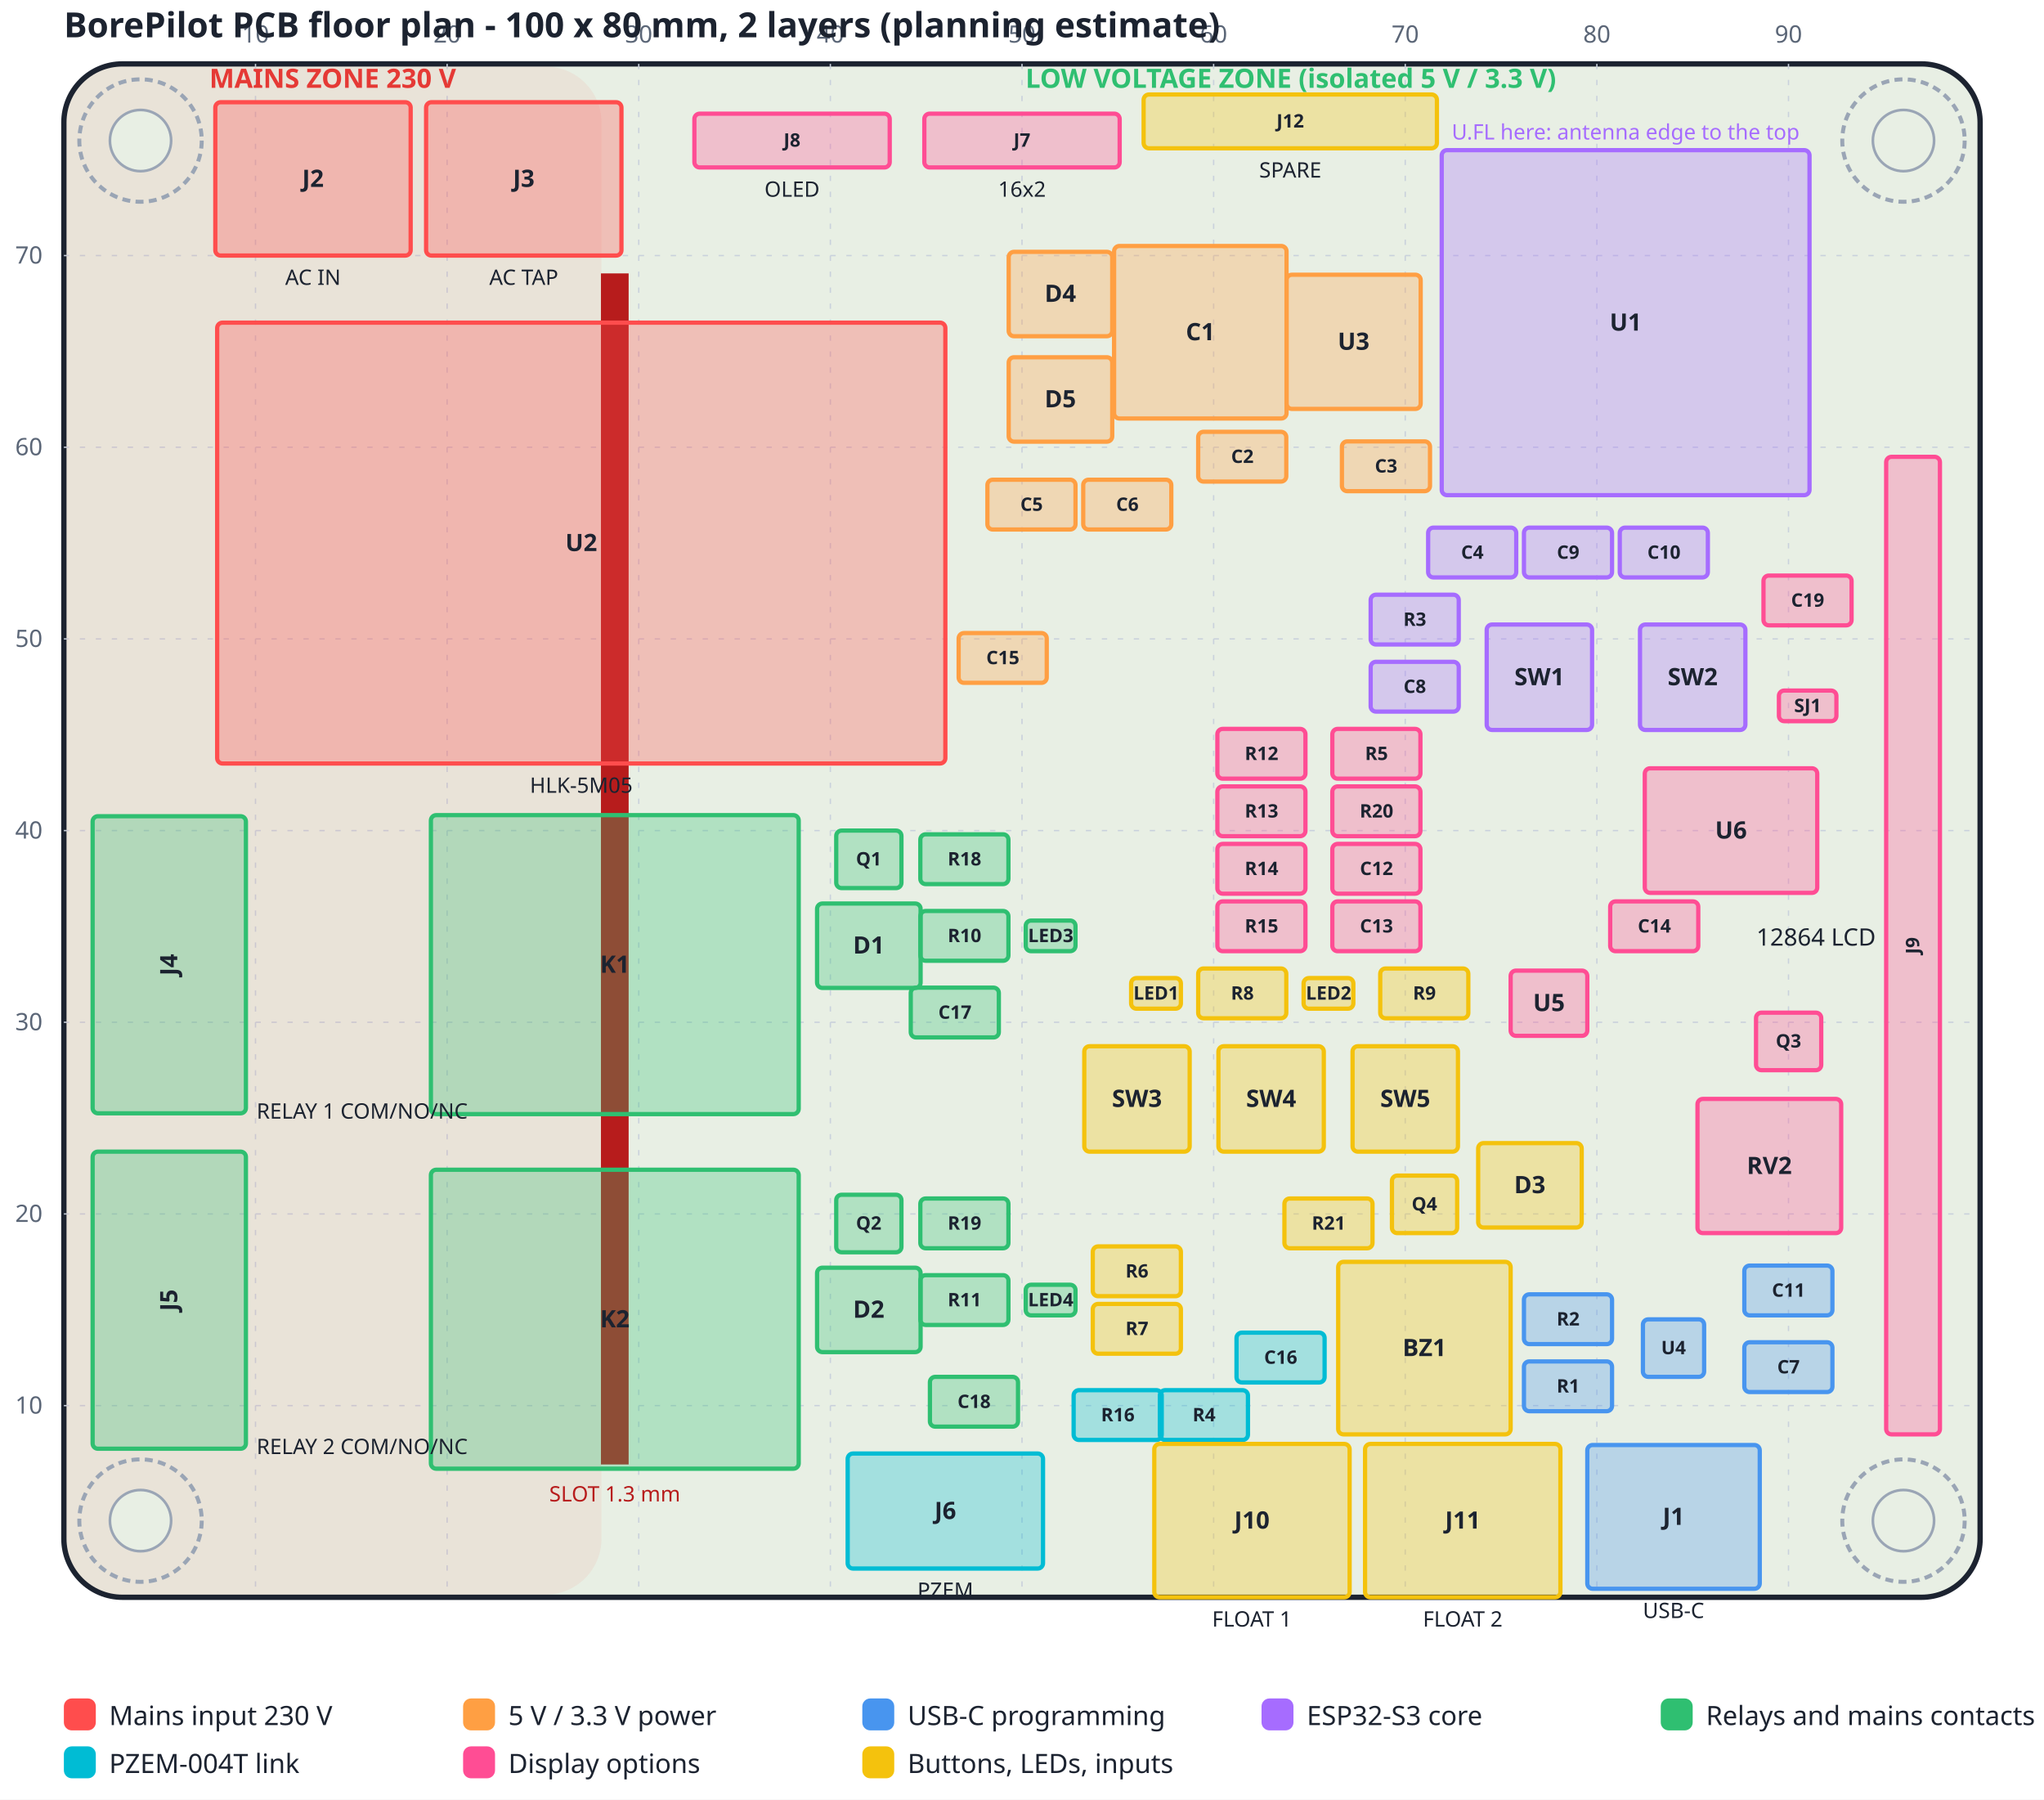
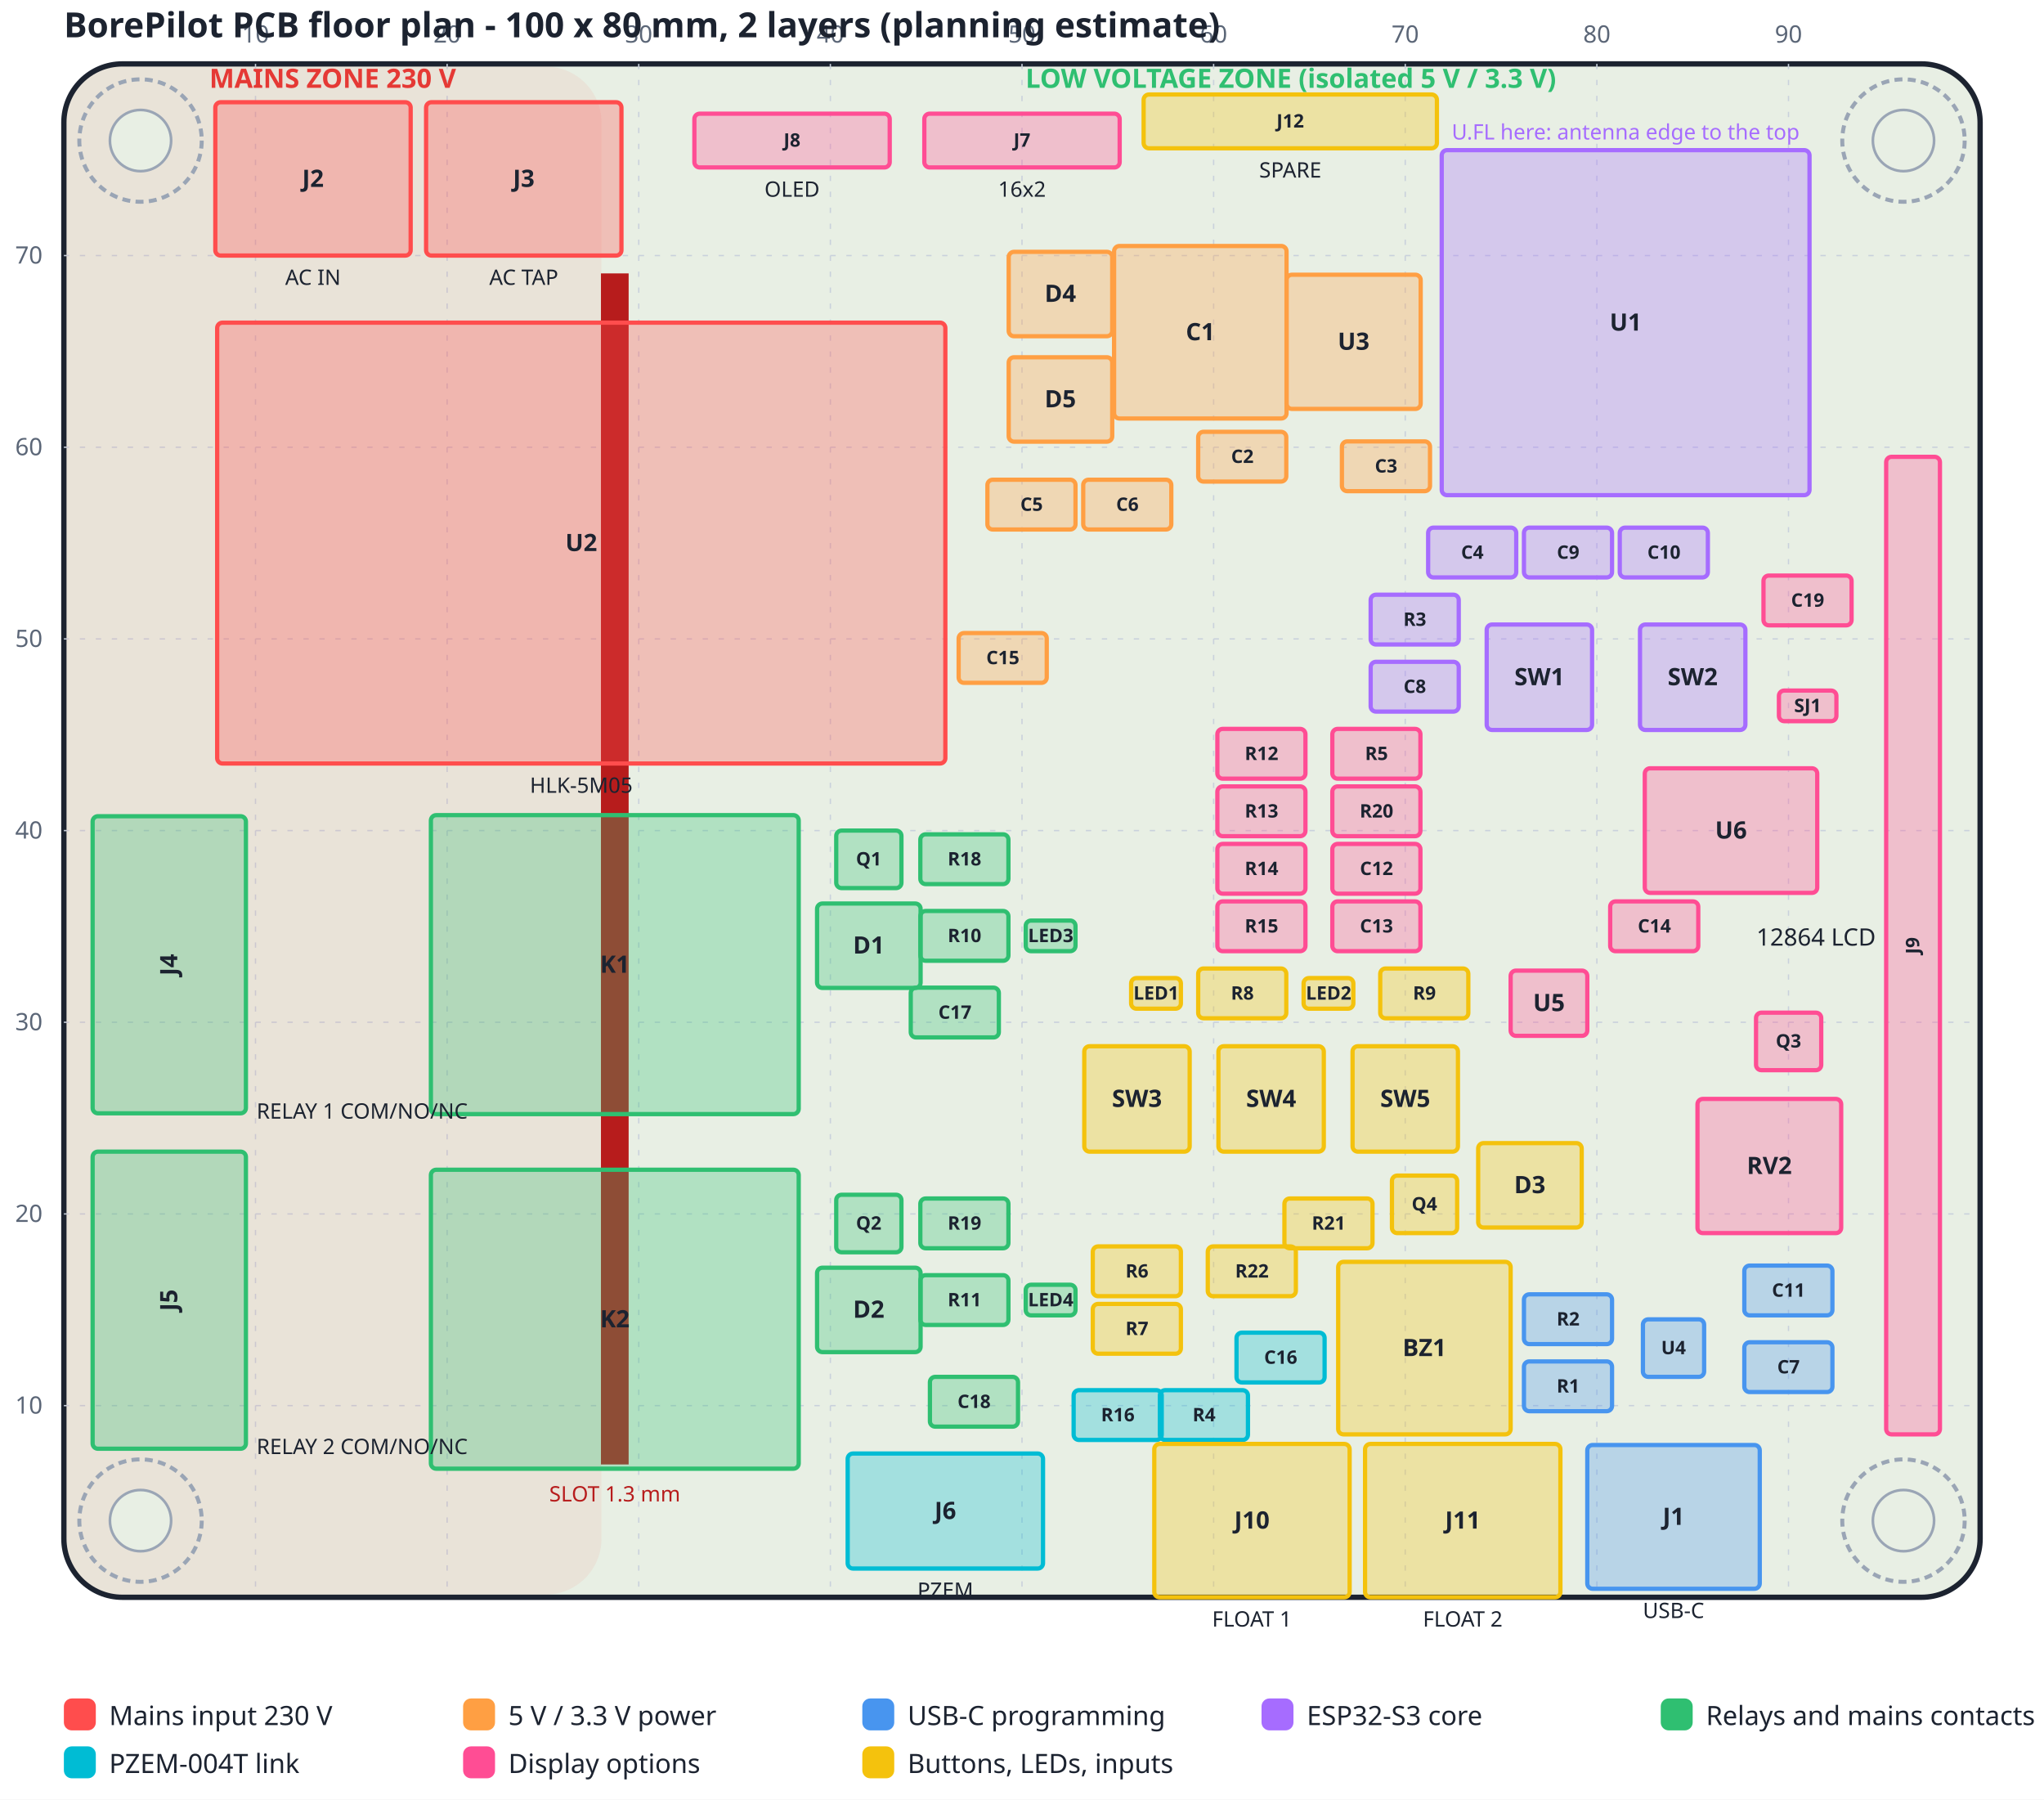
<svg xmlns="http://www.w3.org/2000/svg" viewBox="0 0 768 676" width="768" height="676" class="plan" font-family="system-ui,Segoe UI,sans-serif">
  <rect x="0" y="0" width="768" height="676" fill="#ffffff" />
  <rect x="24" y="24" width="720" height="576" rx="22" fill="#e8efe4" stroke="#1c2330" stroke-width="2" />
  <line x1="96.0" y1="24" x2="96.0" y2="600" stroke="#c9d1dc" stroke-width=".5" stroke-dasharray="2 4" />
  <text x="96.0" y="16" text-anchor="middle" font-size="9" fill="#5b6677">10</text>
  <line x1="168.0" y1="24" x2="168.0" y2="600" stroke="#c9d1dc" stroke-width=".5" stroke-dasharray="2 4" />
  <text x="168.0" y="16" text-anchor="middle" font-size="9" fill="#5b6677">20</text>
  <line x1="240.0" y1="24" x2="240.0" y2="600" stroke="#c9d1dc" stroke-width=".5" stroke-dasharray="2 4" />
  <text x="240.0" y="16" text-anchor="middle" font-size="9" fill="#5b6677">30</text>
  <line x1="312.0" y1="24" x2="312.0" y2="600" stroke="#c9d1dc" stroke-width=".5" stroke-dasharray="2 4" />
  <text x="312.0" y="16" text-anchor="middle" font-size="9" fill="#5b6677">40</text>
  <line x1="384.0" y1="24" x2="384.0" y2="600" stroke="#c9d1dc" stroke-width=".5" stroke-dasharray="2 4" />
  <text x="384.0" y="16" text-anchor="middle" font-size="9" fill="#5b6677">50</text>
  <line x1="456.0" y1="24" x2="456.0" y2="600" stroke="#c9d1dc" stroke-width=".5" stroke-dasharray="2 4" />
  <text x="456.0" y="16" text-anchor="middle" font-size="9" fill="#5b6677">60</text>
  <line x1="528.0" y1="24" x2="528.0" y2="600" stroke="#c9d1dc" stroke-width=".5" stroke-dasharray="2 4" />
  <text x="528.0" y="16" text-anchor="middle" font-size="9" fill="#5b6677">70</text>
  <line x1="600.0" y1="24" x2="600.0" y2="600" stroke="#c9d1dc" stroke-width=".5" stroke-dasharray="2 4" />
  <text x="600.0" y="16" text-anchor="middle" font-size="9" fill="#5b6677">80</text>
  <line x1="672.0" y1="24" x2="672.0" y2="600" stroke="#c9d1dc" stroke-width=".5" stroke-dasharray="2 4" />
  <text x="672.0" y="16" text-anchor="middle" font-size="9" fill="#5b6677">90</text>
  <line x1="24" y1="528.0" x2="744" y2="528.0" stroke="#c9d1dc" stroke-width=".5" stroke-dasharray="2 4" />
  <text x="16" y="531.0" text-anchor="end" font-size="9" fill="#5b6677">10</text>
  <line x1="24" y1="456.0" x2="744" y2="456.0" stroke="#c9d1dc" stroke-width=".5" stroke-dasharray="2 4" />
  <text x="16" y="459.0" text-anchor="end" font-size="9" fill="#5b6677">20</text>
  <line x1="24" y1="384.0" x2="744" y2="384.0" stroke="#c9d1dc" stroke-width=".5" stroke-dasharray="2 4" />
  <text x="16" y="387.0" text-anchor="end" font-size="9" fill="#5b6677">30</text>
  <line x1="24" y1="312.0" x2="744" y2="312.0" stroke="#c9d1dc" stroke-width=".5" stroke-dasharray="2 4" />
  <text x="16" y="315.0" text-anchor="end" font-size="9" fill="#5b6677">40</text>
  <line x1="24" y1="240.0" x2="744" y2="240.0" stroke="#c9d1dc" stroke-width=".5" stroke-dasharray="2 4" />
  <text x="16" y="243.0" text-anchor="end" font-size="9" fill="#5b6677">50</text>
  <line x1="24" y1="168.0" x2="744" y2="168.0" stroke="#c9d1dc" stroke-width=".5" stroke-dasharray="2 4" />
  <text x="16" y="171.0" text-anchor="end" font-size="9" fill="#5b6677">60</text>
  <line x1="24" y1="96.0" x2="744" y2="96.0" stroke="#c9d1dc" stroke-width=".5" stroke-dasharray="2 4" />
  <text x="16" y="99.0" text-anchor="end" font-size="9" fill="#5b6677">70</text>
  <rect x="25" y="25" width="201" height="574" rx="21" fill="#e53935" fill-opacity=".07" />
  <text x="125" y="33" text-anchor="middle" font-size="10" font-weight="700" fill="#e53935">MAINS ZONE 230 V</text>
  <text x="485" y="33" text-anchor="middle" font-size="10" font-weight="700" fill="#2fbf71">LOW VOLTAGE ZONE (isolated 5 V / 3.3 V)</text>
  <rect x="226.3" y="103.2" width="9.4" height="446.4" fill="#b71c1c" stroke="#b71c1c" />
  <text x="231.0" y="564.0" text-anchor="middle" font-size="8" fill="#b71c1c">SLOT 1.3 mm</text>
  <circle cx="52.8" cy="571.2" r="23.0" fill="none" stroke="#9aa5b5" stroke-width="1.5" stroke-dasharray="3 2" />
  <circle cx="52.8" cy="571.2" r="11.5" fill="#e8efe4" stroke="#9aa5b5" />
  <circle cx="715.2" cy="571.2" r="23.0" fill="none" stroke="#9aa5b5" stroke-width="1.5" stroke-dasharray="3 2" />
  <circle cx="715.2" cy="571.2" r="11.5" fill="#e8efe4" stroke="#9aa5b5" />
  <circle cx="52.8" cy="52.8" r="23.0" fill="none" stroke="#9aa5b5" stroke-width="1.5" stroke-dasharray="3 2" />
  <circle cx="52.8" cy="52.8" r="11.5" fill="#e8efe4" stroke="#9aa5b5" />
  <circle cx="715.2" cy="52.8" r="23.0" fill="none" stroke="#9aa5b5" stroke-width="1.5" stroke-dasharray="3 2" />
  <circle cx="715.2" cy="52.8" r="11.5" fill="#e8efe4" stroke="#9aa5b5" />
  <g class="pt" data-ref="J2" opacity="1">
    <rect x="80.9" y="38.4" width="73.4" height="57.6" rx="2" fill="#ff4d4d" fill-opacity=".30" stroke="#ff4d4d" stroke-width="1.6" />
    <text x="117.6" y="70.2" text-anchor="middle" font-size="9" font-weight="700" fill="#1c2330">J2</text>
  </g>
  <g class="pt" data-ref="J3" opacity="1">
    <rect x="160.1" y="38.4" width="73.4" height="57.6" rx="2" fill="#ff4d4d" fill-opacity=".30" stroke="#ff4d4d" stroke-width="1.6" />
    <text x="196.8" y="70.2" text-anchor="middle" font-size="9" font-weight="700" fill="#1c2330">J3</text>
  </g>
  <g class="pt" data-ref="U2" opacity="1">
    <rect x="81.6" y="121.2" width="273.6" height="165.6" rx="2" fill="#ff4d4d" fill-opacity=".30" stroke="#ff4d4d" stroke-width="1.6" />
    <text x="218.4" y="207.0" text-anchor="middle" font-size="9" font-weight="700" fill="#1c2330">U2</text>
  </g>
  <g class="pt" data-ref="K1" opacity="1">
    <rect x="161.9" y="306.2" width="138.2" height="112.3" rx="2" fill="#2fbf71" fill-opacity=".30" stroke="#2fbf71" stroke-width="1.6" />
    <text x="231.0" y="365.4" text-anchor="middle" font-size="9" font-weight="700" fill="#1c2330">K1</text>
  </g>
  <g class="pt" data-ref="K2" opacity="1">
    <rect x="161.9" y="439.4" width="138.2" height="112.3" rx="2" fill="#2fbf71" fill-opacity=".30" stroke="#2fbf71" stroke-width="1.6" />
    <text x="231.0" y="498.6" text-anchor="middle" font-size="9" font-weight="700" fill="#1c2330">K2</text>
  </g>
  <g class="pt" data-ref="J4" opacity="1">
    <rect x="34.8" y="306.6" width="57.6" height="111.6" rx="2" fill="#2fbf71" fill-opacity=".30" stroke="#2fbf71" stroke-width="1.6" />
    <text x="63.6" y="365.4" text-anchor="middle" font-size="9" font-weight="700" fill="#1c2330" transform="rotate(-90 63.6 362.4)">J4</text>
  </g>
  <g class="pt" data-ref="J5" opacity="1">
    <rect x="34.8" y="432.6" width="57.6" height="111.6" rx="2" fill="#2fbf71" fill-opacity=".30" stroke="#2fbf71" stroke-width="1.6" />
    <text x="63.6" y="491.4" text-anchor="middle" font-size="9" font-weight="700" fill="#1c2330" transform="rotate(-90 63.6 488.4)">J5</text>
  </g>
  <g class="pt" data-ref="Q1" opacity="1">
    <rect x="314.2" y="312.0" width="24.5" height="21.6" rx="2" fill="#2fbf71" fill-opacity=".30" stroke="#2fbf71" stroke-width="1.6" />
    <text x="326.4" y="325.1" text-anchor="middle" font-size="7" font-weight="700" fill="#1c2330">Q1</text>
  </g>
  <g class="pt" data-ref="D1" opacity="1">
    <rect x="307.0" y="339.4" width="38.9" height="31.7" rx="2" fill="#2fbf71" fill-opacity=".30" stroke="#2fbf71" stroke-width="1.6" />
    <text x="326.4" y="358.2" text-anchor="middle" font-size="9" font-weight="700" fill="#1c2330">D1</text>
  </g>
  <g class="pt" data-ref="R18" opacity="1">
    <rect x="345.8" y="313.4" width="33.1" height="18.7" rx="2" fill="#2fbf71" fill-opacity=".30" stroke="#2fbf71" stroke-width="1.6" />
    <text x="362.4" y="325.1" text-anchor="middle" font-size="7" font-weight="700" fill="#1c2330">R18</text>
  </g>
  <g class="pt" data-ref="R10" opacity="1">
    <rect x="345.8" y="342.2" width="33.1" height="18.7" rx="2" fill="#2fbf71" fill-opacity=".30" stroke="#2fbf71" stroke-width="1.6" />
    <text x="362.4" y="353.9" text-anchor="middle" font-size="7" font-weight="700" fill="#1c2330">R10</text>
  </g>
  <g class="pt" data-ref="LED3" opacity="1">
    <rect x="385.4" y="345.8" width="18.7" height="11.5" rx="2" fill="#2fbf71" fill-opacity=".30" stroke="#2fbf71" stroke-width="1.6" />
    <text x="394.8" y="353.9" text-anchor="middle" font-size="7" font-weight="700" fill="#1c2330">LED3</text>
  </g>
  <g class="pt" data-ref="C17" opacity="1">
    <rect x="342.2" y="371.0" width="33.1" height="18.7" rx="2" fill="#2fbf71" fill-opacity=".30" stroke="#2fbf71" stroke-width="1.6" />
    <text x="358.8" y="382.7" text-anchor="middle" font-size="7" font-weight="700" fill="#1c2330">C17</text>
  </g>
  <g class="pt" data-ref="Q2" opacity="1">
    <rect x="314.2" y="448.8" width="24.5" height="21.6" rx="2" fill="#2fbf71" fill-opacity=".30" stroke="#2fbf71" stroke-width="1.6" />
    <text x="326.4" y="461.9" text-anchor="middle" font-size="7" font-weight="700" fill="#1c2330">Q2</text>
  </g>
  <g class="pt" data-ref="D2" opacity="1">
    <rect x="307.0" y="476.2" width="38.9" height="31.7" rx="2" fill="#2fbf71" fill-opacity=".30" stroke="#2fbf71" stroke-width="1.6" />
    <text x="326.4" y="495.0" text-anchor="middle" font-size="9" font-weight="700" fill="#1c2330">D2</text>
  </g>
  <g class="pt" data-ref="R19" opacity="1">
    <rect x="345.8" y="450.2" width="33.1" height="18.7" rx="2" fill="#2fbf71" fill-opacity=".30" stroke="#2fbf71" stroke-width="1.6" />
    <text x="362.4" y="461.9" text-anchor="middle" font-size="7" font-weight="700" fill="#1c2330">R19</text>
  </g>
  <g class="pt" data-ref="R11" opacity="1">
    <rect x="345.8" y="479.0" width="33.1" height="18.7" rx="2" fill="#2fbf71" fill-opacity=".30" stroke="#2fbf71" stroke-width="1.6" />
    <text x="362.4" y="490.7" text-anchor="middle" font-size="7" font-weight="700" fill="#1c2330">R11</text>
  </g>
  <g class="pt" data-ref="LED4" opacity="1">
    <rect x="385.4" y="482.6" width="18.7" height="11.5" rx="2" fill="#2fbf71" fill-opacity=".30" stroke="#2fbf71" stroke-width="1.6" />
    <text x="394.8" y="490.7" text-anchor="middle" font-size="7" font-weight="700" fill="#1c2330">LED4</text>
  </g>
  <g class="pt" data-ref="C18" opacity="1">
    <rect x="349.4" y="517.2" width="33.1" height="18.7" rx="2" fill="#2fbf71" fill-opacity=".30" stroke="#2fbf71" stroke-width="1.6" />
    <text x="366.0" y="528.9" text-anchor="middle" font-size="7" font-weight="700" fill="#1c2330">C18</text>
  </g>
  <g class="pt" data-ref="C15" opacity="1">
    <rect x="360.2" y="237.8" width="33.1" height="18.7" rx="2" fill="#ff9f43" fill-opacity=".30" stroke="#ff9f43" stroke-width="1.6" />
    <text x="376.8" y="249.5" text-anchor="middle" font-size="7" font-weight="700" fill="#1c2330">C15</text>
  </g>
  <g class="pt" data-ref="D4" opacity="1">
    <rect x="379.0" y="94.6" width="38.9" height="31.7" rx="2" fill="#ff9f43" fill-opacity=".30" stroke="#ff9f43" stroke-width="1.6" />
    <text x="398.4" y="113.4" text-anchor="middle" font-size="9" font-weight="700" fill="#1c2330">D4</text>
  </g>
  <g class="pt" data-ref="D5" opacity="1">
    <rect x="379.0" y="134.2" width="38.9" height="31.7" rx="2" fill="#ff9f43" fill-opacity=".30" stroke="#ff9f43" stroke-width="1.6" />
    <text x="398.4" y="153.0" text-anchor="middle" font-size="9" font-weight="700" fill="#1c2330">D5</text>
  </g>
  <g class="pt" data-ref="C1" opacity="1">
    <rect x="418.6" y="92.4" width="64.8" height="64.8" rx="2" fill="#ff9f43" fill-opacity=".30" stroke="#ff9f43" stroke-width="1.6" />
    <text x="451.0" y="127.8" text-anchor="middle" font-size="9" font-weight="700" fill="#1c2330">C1</text>
  </g>
  <g class="pt" data-ref="U3" opacity="1">
    <rect x="483.4" y="103.2" width="50.4" height="50.4" rx="2" fill="#ff9f43" fill-opacity=".30" stroke="#ff9f43" stroke-width="1.6" />
    <text x="508.6" y="131.4" text-anchor="middle" font-size="9" font-weight="700" fill="#1c2330">U3</text>
  </g>
  <g class="pt" data-ref="C2" opacity="1">
    <rect x="450.2" y="162.2" width="33.1" height="18.7" rx="2" fill="#ff9f43" fill-opacity=".30" stroke="#ff9f43" stroke-width="1.6" />
    <text x="466.8" y="173.9" text-anchor="middle" font-size="7" font-weight="700" fill="#1c2330">C2</text>
  </g>
  <g class="pt" data-ref="C3" opacity="1">
    <rect x="504.2" y="165.8" width="33.1" height="18.7" rx="2" fill="#ff9f43" fill-opacity=".30" stroke="#ff9f43" stroke-width="1.6" />
    <text x="520.8" y="177.5" text-anchor="middle" font-size="7" font-weight="700" fill="#1c2330">C3</text>
  </g>
  <g class="pt" data-ref="C5" opacity="1">
    <rect x="371.0" y="180.2" width="33.1" height="18.7" rx="2" fill="#ff9f43" fill-opacity=".30" stroke="#ff9f43" stroke-width="1.6" />
    <text x="387.6" y="191.9" text-anchor="middle" font-size="7" font-weight="700" fill="#1c2330">C5</text>
  </g>
  <g class="pt" data-ref="C6" opacity="1">
    <rect x="407.0" y="180.2" width="33.1" height="18.7" rx="2" fill="#ff9f43" fill-opacity=".30" stroke="#ff9f43" stroke-width="1.6" />
    <text x="423.6" y="191.9" text-anchor="middle" font-size="7" font-weight="700" fill="#1c2330">C6</text>
  </g>
  <g class="pt" data-ref="U1" opacity="1">
    <rect x="541.7" y="56.4" width="138.2" height="129.6" rx="2" fill="#a66cff" fill-opacity=".30" stroke="#a66cff" stroke-width="1.6" />
    <text x="610.8" y="124.2" text-anchor="middle" font-size="9" font-weight="700" fill="#1c2330">U1</text>
  </g>
  <g class="pt" data-ref="C4" opacity="1">
    <rect x="536.6" y="198.2" width="33.1" height="18.7" rx="2" fill="#a66cff" fill-opacity=".30" stroke="#a66cff" stroke-width="1.6" />
    <text x="553.2" y="209.9" text-anchor="middle" font-size="7" font-weight="700" fill="#1c2330">C4</text>
  </g>
  <g class="pt" data-ref="C9" opacity="1">
    <rect x="572.6" y="198.2" width="33.1" height="18.7" rx="2" fill="#a66cff" fill-opacity=".30" stroke="#a66cff" stroke-width="1.6" />
    <text x="589.2" y="209.9" text-anchor="middle" font-size="7" font-weight="700" fill="#1c2330">C9</text>
  </g>
  <g class="pt" data-ref="C10" opacity="1">
    <rect x="608.6" y="198.2" width="33.1" height="18.7" rx="2" fill="#a66cff" fill-opacity=".30" stroke="#a66cff" stroke-width="1.6" />
    <text x="625.2" y="209.9" text-anchor="middle" font-size="7" font-weight="700" fill="#1c2330">C10</text>
  </g>
  <g class="pt" data-ref="SW1" opacity="1">
    <rect x="558.6" y="234.6" width="39.6" height="39.6" rx="2" fill="#a66cff" fill-opacity=".30" stroke="#a66cff" stroke-width="1.6" />
    <text x="578.4" y="257.4" text-anchor="middle" font-size="9" font-weight="700" fill="#1c2330">SW1</text>
  </g>
  <g class="pt" data-ref="SW2" opacity="1">
    <rect x="616.2" y="234.6" width="39.6" height="39.6" rx="2" fill="#a66cff" fill-opacity=".30" stroke="#a66cff" stroke-width="1.6" />
    <text x="636.0" y="257.4" text-anchor="middle" font-size="9" font-weight="700" fill="#1c2330">SW2</text>
  </g>
  <g class="pt" data-ref="R3" opacity="1">
    <rect x="515.0" y="223.4" width="33.1" height="18.7" rx="2" fill="#a66cff" fill-opacity=".30" stroke="#a66cff" stroke-width="1.6" />
    <text x="531.6" y="235.1" text-anchor="middle" font-size="7" font-weight="700" fill="#1c2330">R3</text>
  </g>
  <g class="pt" data-ref="C8" opacity="1">
    <rect x="515.0" y="248.6" width="33.1" height="18.7" rx="2" fill="#a66cff" fill-opacity=".30" stroke="#a66cff" stroke-width="1.6" />
    <text x="531.6" y="260.3" text-anchor="middle" font-size="7" font-weight="700" fill="#1c2330">C8</text>
  </g>
  <g class="pt" data-ref="J1" opacity="1">
    <rect x="596.4" y="542.8" width="64.8" height="54.0" rx="2" fill="#4895ef" fill-opacity=".30" stroke="#4895ef" stroke-width="1.6" />
    <text x="628.8" y="572.8" text-anchor="middle" font-size="9" font-weight="700" fill="#1c2330">J1</text>
  </g>
  <g class="pt" data-ref="U4" opacity="1">
    <rect x="617.3" y="495.6" width="23.0" height="21.6" rx="2" fill="#4895ef" fill-opacity=".30" stroke="#4895ef" stroke-width="1.6" />
    <text x="628.8" y="508.7" text-anchor="middle" font-size="7" font-weight="700" fill="#1c2330">U4</text>
  </g>
  <g class="pt" data-ref="R1" opacity="1">
    <rect x="572.6" y="511.4" width="33.1" height="18.7" rx="2" fill="#4895ef" fill-opacity=".30" stroke="#4895ef" stroke-width="1.6" />
    <text x="589.2" y="523.1" text-anchor="middle" font-size="7" font-weight="700" fill="#1c2330">R1</text>
  </g>
  <g class="pt" data-ref="R2" opacity="1">
    <rect x="572.6" y="486.2" width="33.1" height="18.7" rx="2" fill="#4895ef" fill-opacity=".30" stroke="#4895ef" stroke-width="1.6" />
    <text x="589.2" y="497.9" text-anchor="middle" font-size="7" font-weight="700" fill="#1c2330">R2</text>
  </g>
  <g class="pt" data-ref="C7" opacity="1">
    <rect x="655.4" y="504.2" width="33.1" height="18.7" rx="2" fill="#4895ef" fill-opacity=".30" stroke="#4895ef" stroke-width="1.6" />
    <text x="672.0" y="515.9" text-anchor="middle" font-size="7" font-weight="700" fill="#1c2330">C7</text>
  </g>
  <g class="pt" data-ref="C11" opacity="1">
    <rect x="655.4" y="475.4" width="33.1" height="18.7" rx="2" fill="#4895ef" fill-opacity=".30" stroke="#4895ef" stroke-width="1.6" />
    <text x="672.0" y="487.1" text-anchor="middle" font-size="7" font-weight="700" fill="#1c2330">C11</text>
  </g>
  <g class="pt" data-ref="J6" opacity="1">
    <rect x="318.5" y="546.0" width="73.4" height="43.2" rx="2" fill="#00bcd4" fill-opacity=".30" stroke="#00bcd4" stroke-width="1.6" />
    <text x="355.2" y="570.6" text-anchor="middle" font-size="9" font-weight="700" fill="#1c2330">J6</text>
  </g>
  <g class="pt" data-ref="R16" opacity="1">
    <rect x="403.4" y="522.2" width="33.1" height="18.7" rx="2" fill="#00bcd4" fill-opacity=".30" stroke="#00bcd4" stroke-width="1.6" />
    <text x="420.0" y="533.9" text-anchor="middle" font-size="7" font-weight="700" fill="#1c2330">R16</text>
  </g>
  <g class="pt" data-ref="R4" opacity="1">
    <rect x="435.8" y="522.2" width="33.1" height="18.7" rx="2" fill="#00bcd4" fill-opacity=".30" stroke="#00bcd4" stroke-width="1.6" />
    <text x="452.4" y="533.9" text-anchor="middle" font-size="7" font-weight="700" fill="#1c2330">R4</text>
  </g>
  <g class="pt" data-ref="C16" opacity="1">
    <rect x="464.6" y="500.6" width="33.1" height="18.7" rx="2" fill="#00bcd4" fill-opacity=".30" stroke="#00bcd4" stroke-width="1.6" />
    <text x="481.2" y="512.3" text-anchor="middle" font-size="7" font-weight="700" fill="#1c2330">C16</text>
  </g>
  <g class="pt" data-ref="J10" opacity="1">
    <rect x="433.7" y="542.4" width="73.4" height="57.6" rx="2" fill="#f4c20d" fill-opacity=".30" stroke="#f4c20d" stroke-width="1.6" />
    <text x="470.4" y="574.2" text-anchor="middle" font-size="9" font-weight="700" fill="#1c2330">J10</text>
  </g>
  <g class="pt" data-ref="J11" opacity="1">
    <rect x="512.9" y="542.4" width="73.4" height="57.6" rx="2" fill="#f4c20d" fill-opacity=".30" stroke="#f4c20d" stroke-width="1.6" />
    <text x="549.6" y="574.2" text-anchor="middle" font-size="9" font-weight="700" fill="#1c2330">J11</text>
  </g>
  <g class="pt" data-ref="J9" opacity="1">
    <rect x="708.7" y="171.6" width="20.2" height="367.2" rx="2" fill="#ff4d94" fill-opacity=".30" stroke="#ff4d94" stroke-width="1.6" />
    <text x="718.8" y="357.5" text-anchor="middle" font-size="7" font-weight="700" fill="#1c2330" transform="rotate(-90 718.8 355.2)">J9</text>
  </g>
  <g class="pt" data-ref="J8" opacity="1">
    <rect x="260.9" y="42.7" width="73.4" height="20.2" rx="2" fill="#ff4d94" fill-opacity=".30" stroke="#ff4d94" stroke-width="1.6" />
    <text x="297.6" y="55.1" text-anchor="middle" font-size="7" font-weight="700" fill="#1c2330">J8</text>
  </g>
  <g class="pt" data-ref="J7" opacity="1">
    <rect x="347.3" y="42.7" width="73.4" height="20.2" rx="2" fill="#ff4d94" fill-opacity=".30" stroke="#ff4d94" stroke-width="1.6" />
    <text x="384.0" y="55.1" text-anchor="middle" font-size="7" font-weight="700" fill="#1c2330">J7</text>
  </g>
  <g class="pt" data-ref="J12" opacity="1">
    <rect x="429.7" y="35.5" width="110.2" height="20.2" rx="2" fill="#f4c20d" fill-opacity=".30" stroke="#f4c20d" stroke-width="1.6" />
    <text x="484.8" y="47.9" text-anchor="middle" font-size="7" font-weight="700" fill="#1c2330">J12</text>
  </g>
  <g class="pt" data-ref="U6" opacity="1">
    <rect x="618.0" y="288.6" width="64.8" height="46.8" rx="2" fill="#ff4d94" fill-opacity=".30" stroke="#ff4d94" stroke-width="1.6" />
    <text x="650.4" y="315.0" text-anchor="middle" font-size="9" font-weight="700" fill="#1c2330">U6</text>
  </g>
  <g class="pt" data-ref="Q3" opacity="1">
    <rect x="659.8" y="380.4" width="24.5" height="21.6" rx="2" fill="#ff4d94" fill-opacity=".30" stroke="#ff4d94" stroke-width="1.6" />
    <text x="672.0" y="393.5" text-anchor="middle" font-size="7" font-weight="700" fill="#1c2330">Q3</text>
  </g>
  <g class="pt" data-ref="RV2" opacity="1">
    <rect x="637.8" y="412.8" width="54.0" height="50.4" rx="2" fill="#ff4d94" fill-opacity=".30" stroke="#ff4d94" stroke-width="1.6" />
    <text x="664.8" y="441.0" text-anchor="middle" font-size="9" font-weight="700" fill="#1c2330">RV2</text>
  </g>
  <g class="pt" data-ref="SJ1" opacity="1">
    <rect x="668.4" y="259.4" width="21.6" height="11.5" rx="2" fill="#ff4d94" fill-opacity=".30" stroke="#ff4d94" stroke-width="1.6" />
    <text x="679.2" y="267.5" text-anchor="middle" font-size="7" font-weight="700" fill="#1c2330">SJ1</text>
  </g>
  <g class="pt" data-ref="U5" opacity="1">
    <rect x="567.6" y="364.6" width="28.8" height="24.5" rx="2" fill="#ff4d94" fill-opacity=".30" stroke="#ff4d94" stroke-width="1.6" />
    <text x="582.0" y="379.8" text-anchor="middle" font-size="9" font-weight="700" fill="#1c2330">U5</text>
  </g>
  <g class="pt" data-ref="R12" opacity="1">
    <rect x="457.4" y="273.8" width="33.1" height="18.7" rx="2" fill="#ff4d94" fill-opacity=".30" stroke="#ff4d94" stroke-width="1.6" />
    <text x="474.0" y="285.5" text-anchor="middle" font-size="7" font-weight="700" fill="#1c2330">R12</text>
  </g>
  <g class="pt" data-ref="R13" opacity="1">
    <rect x="457.4" y="295.4" width="33.1" height="18.7" rx="2" fill="#ff4d94" fill-opacity=".30" stroke="#ff4d94" stroke-width="1.6" />
    <text x="474.0" y="307.1" text-anchor="middle" font-size="7" font-weight="700" fill="#1c2330">R13</text>
  </g>
  <g class="pt" data-ref="R14" opacity="1">
    <rect x="457.4" y="317.0" width="33.1" height="18.7" rx="2" fill="#ff4d94" fill-opacity=".30" stroke="#ff4d94" stroke-width="1.6" />
    <text x="474.0" y="328.7" text-anchor="middle" font-size="7" font-weight="700" fill="#1c2330">R14</text>
  </g>
  <g class="pt" data-ref="R15" opacity="1">
    <rect x="457.4" y="338.6" width="33.1" height="18.7" rx="2" fill="#ff4d94" fill-opacity=".30" stroke="#ff4d94" stroke-width="1.6" />
    <text x="474.0" y="350.3" text-anchor="middle" font-size="7" font-weight="700" fill="#1c2330">R15</text>
  </g>
  <g class="pt" data-ref="R5" opacity="1">
    <rect x="500.6" y="273.8" width="33.1" height="18.7" rx="2" fill="#ff4d94" fill-opacity=".30" stroke="#ff4d94" stroke-width="1.6" />
    <text x="517.2" y="285.5" text-anchor="middle" font-size="7" font-weight="700" fill="#1c2330">R5</text>
  </g>
  <g class="pt" data-ref="R20" opacity="1">
    <rect x="500.6" y="295.4" width="33.1" height="18.7" rx="2" fill="#ff4d94" fill-opacity=".30" stroke="#ff4d94" stroke-width="1.6" />
    <text x="517.2" y="307.1" text-anchor="middle" font-size="7" font-weight="700" fill="#1c2330">R20</text>
  </g>
  <g class="pt" data-ref="C12" opacity="1">
    <rect x="500.6" y="317.0" width="33.1" height="18.7" rx="2" fill="#ff4d94" fill-opacity=".30" stroke="#ff4d94" stroke-width="1.6" />
    <text x="517.2" y="328.7" text-anchor="middle" font-size="7" font-weight="700" fill="#1c2330">C12</text>
  </g>
  <g class="pt" data-ref="C13" opacity="1">
    <rect x="500.6" y="338.6" width="33.1" height="18.7" rx="2" fill="#ff4d94" fill-opacity=".30" stroke="#ff4d94" stroke-width="1.6" />
    <text x="517.2" y="350.3" text-anchor="middle" font-size="7" font-weight="700" fill="#1c2330">C13</text>
  </g>
  <g class="pt" data-ref="C14" opacity="1">
    <rect x="605.0" y="338.6" width="33.1" height="18.7" rx="2" fill="#ff4d94" fill-opacity=".30" stroke="#ff4d94" stroke-width="1.6" />
    <text x="621.6" y="350.3" text-anchor="middle" font-size="7" font-weight="700" fill="#1c2330">C14</text>
  </g>
  <g class="pt" data-ref="C19" opacity="1">
    <rect x="662.6" y="216.2" width="33.1" height="18.7" rx="2" fill="#ff4d94" fill-opacity=".30" stroke="#ff4d94" stroke-width="1.6" />
    <text x="679.2" y="227.9" text-anchor="middle" font-size="7" font-weight="700" fill="#1c2330">C19</text>
  </g>
  <g class="pt" data-ref="SW3" opacity="1">
    <rect x="407.4" y="393.0" width="39.6" height="39.6" rx="2" fill="#f4c20d" fill-opacity=".30" stroke="#f4c20d" stroke-width="1.6" />
    <text x="427.2" y="415.8" text-anchor="middle" font-size="9" font-weight="700" fill="#1c2330">SW3</text>
  </g>
  <g class="pt" data-ref="SW4" opacity="1">
    <rect x="457.8" y="393.0" width="39.6" height="39.6" rx="2" fill="#f4c20d" fill-opacity=".30" stroke="#f4c20d" stroke-width="1.6" />
    <text x="477.6" y="415.8" text-anchor="middle" font-size="9" font-weight="700" fill="#1c2330">SW4</text>
  </g>
  <g class="pt" data-ref="SW5" opacity="1">
    <rect x="508.2" y="393.0" width="39.6" height="39.6" rx="2" fill="#f4c20d" fill-opacity=".30" stroke="#f4c20d" stroke-width="1.6" />
    <text x="528.0" y="415.8" text-anchor="middle" font-size="9" font-weight="700" fill="#1c2330">SW5</text>
  </g>
  <g class="pt" data-ref="LED1" opacity="1">
    <rect x="425.0" y="367.4" width="18.7" height="11.5" rx="2" fill="#f4c20d" fill-opacity=".30" stroke="#f4c20d" stroke-width="1.6" />
    <text x="434.4" y="375.5" text-anchor="middle" font-size="7" font-weight="700" fill="#1c2330">LED1</text>
  </g>
  <g class="pt" data-ref="R8" opacity="1">
    <rect x="450.2" y="363.8" width="33.1" height="18.7" rx="2" fill="#f4c20d" fill-opacity=".30" stroke="#f4c20d" stroke-width="1.6" />
    <text x="466.8" y="375.5" text-anchor="middle" font-size="7" font-weight="700" fill="#1c2330">R8</text>
  </g>
  <g class="pt" data-ref="LED2" opacity="1">
    <rect x="489.8" y="367.4" width="18.7" height="11.5" rx="2" fill="#f4c20d" fill-opacity=".30" stroke="#f4c20d" stroke-width="1.6" />
    <text x="499.2" y="375.5" text-anchor="middle" font-size="7" font-weight="700" fill="#1c2330">LED2</text>
  </g>
  <g class="pt" data-ref="R9" opacity="1">
    <rect x="518.6" y="363.8" width="33.1" height="18.7" rx="2" fill="#f4c20d" fill-opacity=".30" stroke="#f4c20d" stroke-width="1.6" />
    <text x="535.2" y="375.5" text-anchor="middle" font-size="7" font-weight="700" fill="#1c2330">R9</text>
  </g>
  <g class="pt" data-ref="BZ1" opacity="1">
    <rect x="502.8" y="474.0" width="64.8" height="64.8" rx="2" fill="#f4c20d" fill-opacity=".30" stroke="#f4c20d" stroke-width="1.6" />
    <text x="535.2" y="509.4" text-anchor="middle" font-size="9" font-weight="700" fill="#1c2330">BZ1</text>
  </g>
  <g class="pt" data-ref="Q4" opacity="1">
    <rect x="523.0" y="441.6" width="24.5" height="21.6" rx="2" fill="#f4c20d" fill-opacity=".30" stroke="#f4c20d" stroke-width="1.6" />
    <text x="535.2" y="454.7" text-anchor="middle" font-size="7" font-weight="700" fill="#1c2330">Q4</text>
  </g>
  <g class="pt" data-ref="D3" opacity="1">
    <rect x="555.4" y="429.4" width="38.9" height="31.7" rx="2" fill="#f4c20d" fill-opacity=".30" stroke="#f4c20d" stroke-width="1.6" />
    <text x="574.8" y="448.2" text-anchor="middle" font-size="9" font-weight="700" fill="#1c2330">D3</text>
  </g>
  <g class="pt" data-ref="R21" opacity="1">
    <rect x="482.6" y="450.2" width="33.1" height="18.7" rx="2" fill="#f4c20d" fill-opacity=".30" stroke="#f4c20d" stroke-width="1.6" />
    <text x="499.2" y="461.9" text-anchor="middle" font-size="7" font-weight="700" fill="#1c2330">R21</text>
  </g>
  <g class="pt" data-ref="R6" opacity="1">
    <rect x="410.6" y="468.2" width="33.1" height="18.7" rx="2" fill="#f4c20d" fill-opacity=".30" stroke="#f4c20d" stroke-width="1.6" />
    <text x="427.2" y="479.9" text-anchor="middle" font-size="7" font-weight="700" fill="#1c2330">R6</text>
  </g>
  <g class="pt" data-ref="R7" opacity="1">
    <rect x="410.6" y="489.8" width="33.1" height="18.7" rx="2" fill="#f4c20d" fill-opacity=".30" stroke="#f4c20d" stroke-width="1.6" />
    <text x="427.2" y="501.5" text-anchor="middle" font-size="7" font-weight="700" fill="#1c2330">R7</text>
  </g>
+   <g class="pt" data-ref="R22" opacity="1">
+     <rect x="453.8" y="468.2" width="33.1" height="18.7" rx="2" fill="#f4c20d" fill-opacity=".30" stroke="#f4c20d" stroke-width="1.6" />
+     <text x="470.4" y="479.9" text-anchor="middle" font-size="7" font-weight="700" fill="#1c2330">R22</text>
+   </g>
  <text x="117.6" y="107.0" text-anchor="middle" font-size="8" fill="#1c2330">AC IN</text>
  <text x="196.8" y="107.0" text-anchor="middle" font-size="8" fill="#1c2330">AC TAP</text>
  <text x="96.4" y="420.2" font-size="8" fill="#1c2330">RELAY 1 COM/NO/NC</text>
  <text x="96.4" y="546.2" font-size="8" fill="#1c2330">RELAY 2 COM/NO/NC</text>
  <text x="628.8" y="607.8" text-anchor="middle" font-size="8" fill="#1c2330">USB-C</text>
  <text x="355.2" y="600.2" text-anchor="middle" font-size="8" fill="#1c2330">PZEM</text>
  <text x="470.4" y="611.0" text-anchor="middle" font-size="8" fill="#1c2330">FLOAT 1</text>
  <text x="549.6" y="611.0" text-anchor="middle" font-size="8" fill="#1c2330">FLOAT 2</text>
  <text x="704.8" y="355.2" text-anchor="end" font-size="9" fill="#1c2330">12864 LCD</text>
  <text x="384.0" y="73.9" text-anchor="middle" font-size="8" fill="#1c2330">16x2</text>
  <text x="297.6" y="73.9" text-anchor="middle" font-size="8" fill="#1c2330">OLED</text>
  <text x="484.8" y="66.7" text-anchor="middle" font-size="8" fill="#1c2330">SPARE</text>
  <text x="218.4" y="297.8" text-anchor="middle" font-size="8" fill="#1c2330">HLK-5M05</text>
  <text x="610.8" y="52.4" text-anchor="middle" font-size="8" fill="#a66cff">U.FL here: antenna edge to the top</text>
  <rect x="24" y="638" width="12" height="12" rx="3" fill="#ff4d4d" />
  <text x="41" y="648" font-size="10" fill="#1c2330">Mains input 230 V</text>
  <rect x="174" y="638" width="12" height="12" rx="3" fill="#ff9f43" />
  <text x="191" y="648" font-size="10" fill="#1c2330">5 V / 3.3 V power</text>
  <rect x="324" y="638" width="12" height="12" rx="3" fill="#4895ef" />
  <text x="341" y="648" font-size="10" fill="#1c2330">USB-C programming</text>
  <rect x="474" y="638" width="12" height="12" rx="3" fill="#a66cff" />
  <text x="491" y="648" font-size="10" fill="#1c2330">ESP32-S3 core</text>
  <rect x="624" y="638" width="12" height="12" rx="3" fill="#2fbf71" />
  <text x="641" y="648" font-size="10" fill="#1c2330">Relays and mains contacts</text>
  <rect x="24" y="656" width="12" height="12" rx="3" fill="#00bcd4" />
  <text x="41" y="666" font-size="10" fill="#1c2330">PZEM-004T link</text>
  <rect x="174" y="656" width="12" height="12" rx="3" fill="#ff4d94" />
  <text x="191" y="666" font-size="10" fill="#1c2330">Display options</text>
  <rect x="324" y="656" width="12" height="12" rx="3" fill="#f4c20d" />
  <text x="341" y="666" font-size="10" fill="#1c2330">Buttons, LEDs, inputs</text>
  <text x="24" y="14" font-size="13" font-weight="700" fill="#1c2330">BorePilot PCB floor plan - 100 x 80 mm, 2 layers (planning estimate)</text>
</svg>
